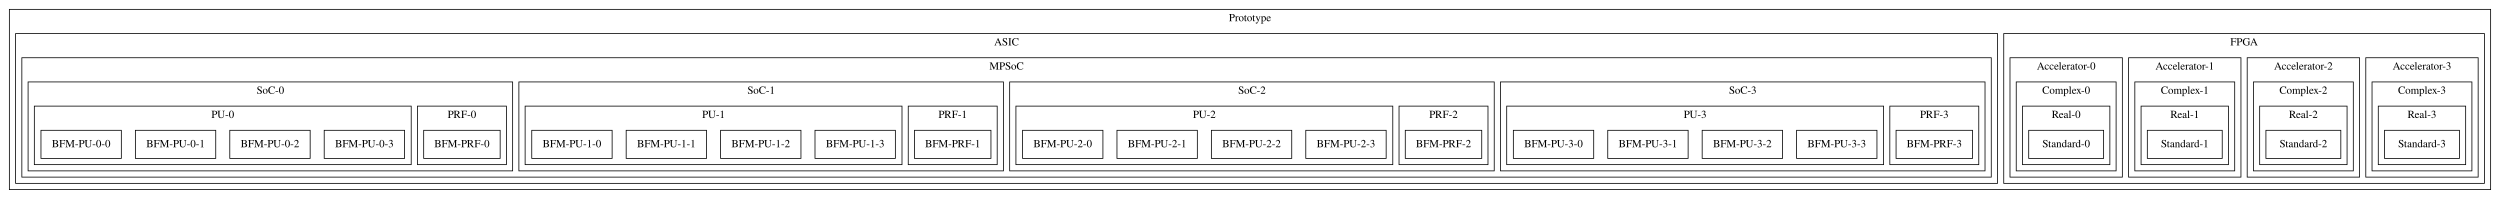
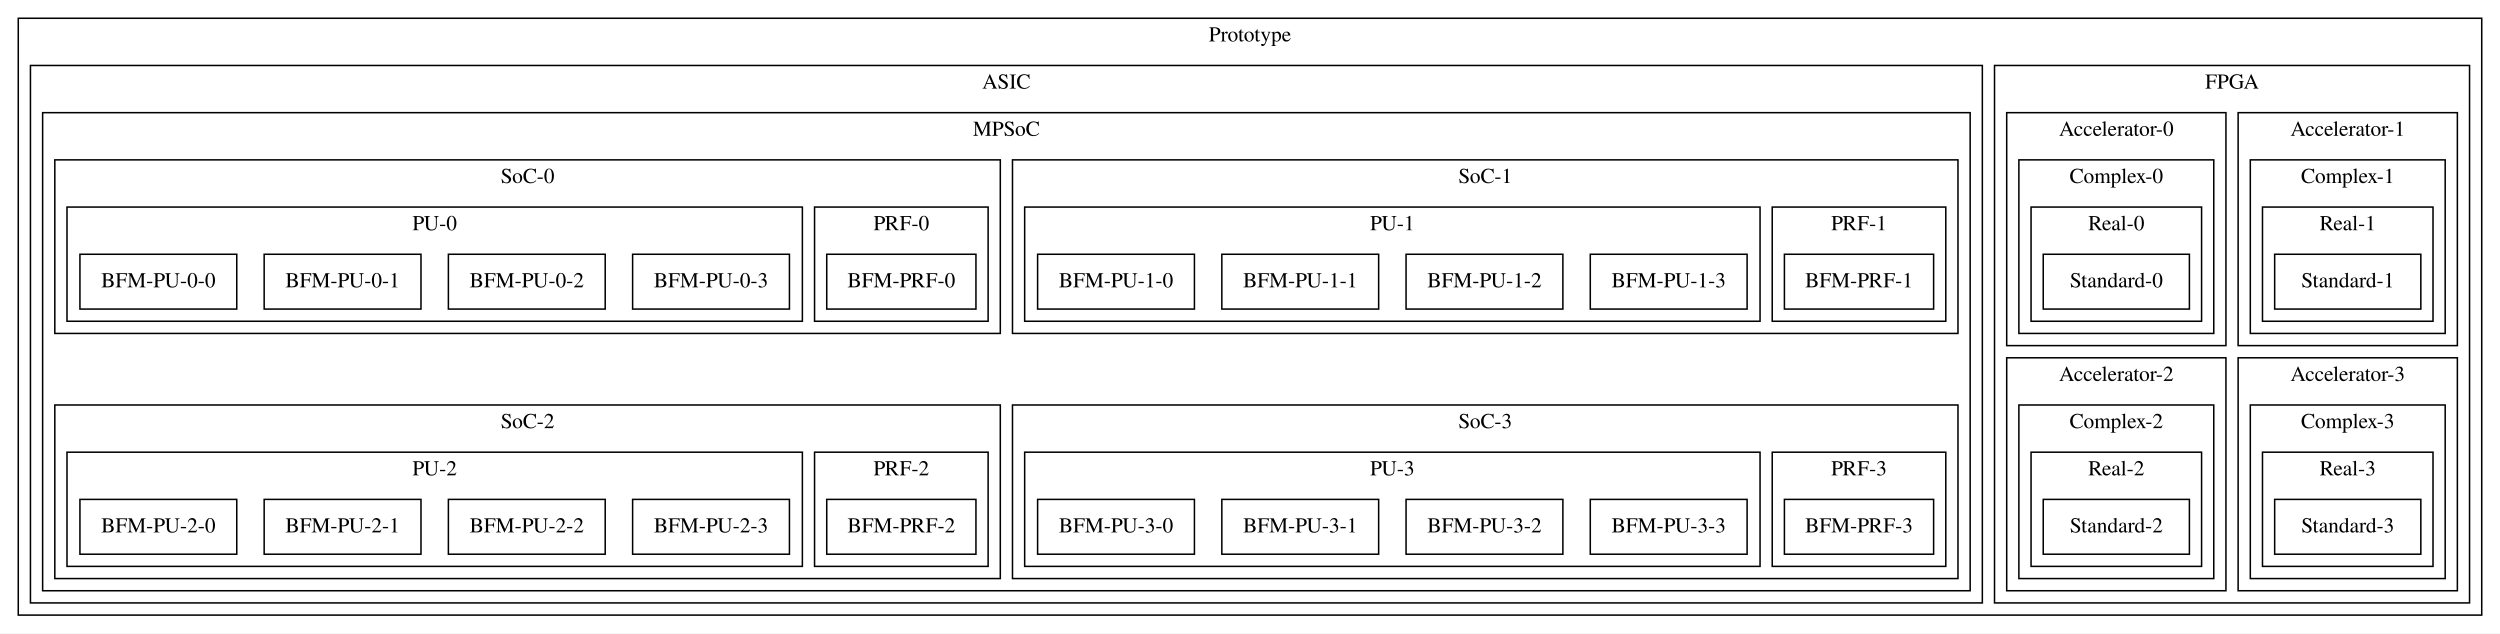
- <svg xmlns="http://www.w3.org/2000/svg" width="3204pt" height="255pt" viewBox="0.00 0.00 3204.00 255.00">
-   <g id="graph0" class="graph" transform="scale(1 1) rotate(0) translate(4 251)">
-     <polygon fill="white" stroke="transparent" points="-4,4 -4,-251 3200,-251 3200,4 -4,4" />
+ <svg xmlns="http://www.w3.org/2000/svg" width="1642pt" height="416pt" viewBox="0.00 0.00 1642.00 416.00">
+   <g id="graph0" class="graph" transform="scale(1 1) rotate(0) translate(4 412)">
+     <polygon fill="white" stroke="transparent" points="-4,4 -4,-412 1638,-412 1638,4 -4,4" />
    <g id="clust1" class="cluster">
-       <polygon fill="none" stroke="black" points="8,-8 8,-239 3188,-239 3188,-8 8,-8" />
-       <text text-anchor="middle" x="1598" y="-223.8" font-family="Times,serif" font-size="14.00">Prototype</text>
+       <polygon fill="none" stroke="black" points="8,-8 8,-400 1626,-400 1626,-8 8,-8" />
+       <text text-anchor="middle" x="817" y="-384.8" font-family="Times,serif" font-size="14.00">Prototype</text>
    </g>
    <g id="clust2" class="cluster">
-       <polygon fill="none" stroke="black" points="2564,-16 2564,-208 3180,-208 3180,-16 2564,-16" />
-       <text text-anchor="middle" x="2872" y="-192.8" font-family="Times,serif" font-size="14.00">FPGA</text>
+       <polygon fill="none" stroke="black" points="1306,-16 1306,-369 1618,-369 1618,-16 1306,-16" />
+       <text text-anchor="middle" x="1462" y="-353.8" font-family="Times,serif" font-size="14.00">FPGA</text>
    </g>
    <g id="clust3" class="cluster">
-       <polygon fill="none" stroke="black" points="3028,-24 3028,-177 3172,-177 3172,-24 3028,-24" />
-       <text text-anchor="middle" x="3100" y="-161.8" font-family="Times,serif" font-size="14.00">Accelerator-3</text>
+       <polygon fill="none" stroke="black" points="1466,-24 1466,-177 1610,-177 1610,-24 1466,-24" />
+       <text text-anchor="middle" x="1538" y="-161.8" font-family="Times,serif" font-size="14.00">Accelerator-3</text>
    </g>
    <g id="clust4" class="cluster">
-       <polygon fill="none" stroke="black" points="3036,-32 3036,-146 3164,-146 3164,-32 3036,-32" />
-       <text text-anchor="middle" x="3100" y="-130.8" font-family="Times,serif" font-size="14.00">Complex-3</text>
+       <polygon fill="none" stroke="black" points="1474,-32 1474,-146 1602,-146 1602,-32 1474,-32" />
+       <text text-anchor="middle" x="1538" y="-130.8" font-family="Times,serif" font-size="14.00">Complex-3</text>
    </g>
    <g id="clust5" class="cluster">
-       <polygon fill="none" stroke="black" points="3044,-40 3044,-115 3156,-115 3156,-40 3044,-40" />
-       <text text-anchor="middle" x="3100" y="-99.8" font-family="Times,serif" font-size="14.00">Real-3</text>
+       <polygon fill="none" stroke="black" points="1482,-40 1482,-115 1594,-115 1594,-40 1482,-40" />
+       <text text-anchor="middle" x="1538" y="-99.8" font-family="Times,serif" font-size="14.00">Real-3</text>
    </g>
    <g id="clust6" class="cluster">
-       <polygon fill="none" stroke="black" points="2876,-24 2876,-177 3020,-177 3020,-24 2876,-24" />
-       <text text-anchor="middle" x="2948" y="-161.8" font-family="Times,serif" font-size="14.00">Accelerator-2</text>
+       <polygon fill="none" stroke="black" points="1314,-24 1314,-177 1458,-177 1458,-24 1314,-24" />
+       <text text-anchor="middle" x="1386" y="-161.8" font-family="Times,serif" font-size="14.00">Accelerator-2</text>
    </g>
    <g id="clust7" class="cluster">
-       <polygon fill="none" stroke="black" points="2884,-32 2884,-146 3012,-146 3012,-32 2884,-32" />
-       <text text-anchor="middle" x="2948" y="-130.8" font-family="Times,serif" font-size="14.00">Complex-2</text>
+       <polygon fill="none" stroke="black" points="1322,-32 1322,-146 1450,-146 1450,-32 1322,-32" />
+       <text text-anchor="middle" x="1386" y="-130.8" font-family="Times,serif" font-size="14.00">Complex-2</text>
    </g>
    <g id="clust8" class="cluster">
-       <polygon fill="none" stroke="black" points="2892,-40 2892,-115 3004,-115 3004,-40 2892,-40" />
-       <text text-anchor="middle" x="2948" y="-99.8" font-family="Times,serif" font-size="14.00">Real-2</text>
+       <polygon fill="none" stroke="black" points="1330,-40 1330,-115 1442,-115 1442,-40 1330,-40" />
+       <text text-anchor="middle" x="1386" y="-99.8" font-family="Times,serif" font-size="14.00">Real-2</text>
    </g>
    <g id="clust9" class="cluster">
-       <polygon fill="none" stroke="black" points="2724,-24 2724,-177 2868,-177 2868,-24 2724,-24" />
-       <text text-anchor="middle" x="2796" y="-161.8" font-family="Times,serif" font-size="14.00">Accelerator-1</text>
+       <polygon fill="none" stroke="black" points="1466,-185 1466,-338 1610,-338 1610,-185 1466,-185" />
+       <text text-anchor="middle" x="1538" y="-322.8" font-family="Times,serif" font-size="14.00">Accelerator-1</text>
    </g>
    <g id="clust10" class="cluster">
-       <polygon fill="none" stroke="black" points="2732,-32 2732,-146 2860,-146 2860,-32 2732,-32" />
-       <text text-anchor="middle" x="2796" y="-130.8" font-family="Times,serif" font-size="14.00">Complex-1</text>
+       <polygon fill="none" stroke="black" points="1474,-193 1474,-307 1602,-307 1602,-193 1474,-193" />
+       <text text-anchor="middle" x="1538" y="-291.8" font-family="Times,serif" font-size="14.00">Complex-1</text>
    </g>
    <g id="clust11" class="cluster">
-       <polygon fill="none" stroke="black" points="2740,-40 2740,-115 2852,-115 2852,-40 2740,-40" />
-       <text text-anchor="middle" x="2796" y="-99.8" font-family="Times,serif" font-size="14.00">Real-1</text>
+       <polygon fill="none" stroke="black" points="1482,-201 1482,-276 1594,-276 1594,-201 1482,-201" />
+       <text text-anchor="middle" x="1538" y="-260.8" font-family="Times,serif" font-size="14.00">Real-1</text>
    </g>
    <g id="clust12" class="cluster">
-       <polygon fill="none" stroke="black" points="2572,-24 2572,-177 2716,-177 2716,-24 2572,-24" />
-       <text text-anchor="middle" x="2644" y="-161.8" font-family="Times,serif" font-size="14.00">Accelerator-0</text>
+       <polygon fill="none" stroke="black" points="1314,-185 1314,-338 1458,-338 1458,-185 1314,-185" />
+       <text text-anchor="middle" x="1386" y="-322.8" font-family="Times,serif" font-size="14.00">Accelerator-0</text>
    </g>
    <g id="clust13" class="cluster">
-       <polygon fill="none" stroke="black" points="2580,-32 2580,-146 2708,-146 2708,-32 2580,-32" />
-       <text text-anchor="middle" x="2644" y="-130.8" font-family="Times,serif" font-size="14.00">Complex-0</text>
+       <polygon fill="none" stroke="black" points="1322,-193 1322,-307 1450,-307 1450,-193 1322,-193" />
+       <text text-anchor="middle" x="1386" y="-291.8" font-family="Times,serif" font-size="14.00">Complex-0</text>
    </g>
    <g id="clust14" class="cluster">
-       <polygon fill="none" stroke="black" points="2588,-40 2588,-115 2700,-115 2700,-40 2588,-40" />
-       <text text-anchor="middle" x="2644" y="-99.8" font-family="Times,serif" font-size="14.00">Real-0</text>
+       <polygon fill="none" stroke="black" points="1330,-201 1330,-276 1442,-276 1442,-201 1330,-201" />
+       <text text-anchor="middle" x="1386" y="-260.8" font-family="Times,serif" font-size="14.00">Real-0</text>
    </g>
    <g id="clust15" class="cluster">
-       <polygon fill="none" stroke="black" points="16,-16 16,-208 2556,-208 2556,-16 16,-16" />
-       <text text-anchor="middle" x="1286" y="-192.8" font-family="Times,serif" font-size="14.00">ASIC</text>
+       <polygon fill="none" stroke="black" points="16,-16 16,-369 1298,-369 1298,-16 16,-16" />
+       <text text-anchor="middle" x="657" y="-353.8" font-family="Times,serif" font-size="14.00">ASIC</text>
    </g>
    <g id="clust16" class="cluster">
-       <polygon fill="none" stroke="black" points="24,-24 24,-177 2548,-177 2548,-24 24,-24" />
-       <text text-anchor="middle" x="1286" y="-161.8" font-family="Times,serif" font-size="14.00">MPSoC</text>
+       <polygon fill="none" stroke="black" points="24,-24 24,-338 1290,-338 1290,-24 24,-24" />
+       <text text-anchor="middle" x="657" y="-322.8" font-family="Times,serif" font-size="14.00">MPSoC</text>
    </g>
    <g id="clust17" class="cluster">
-       <polygon fill="none" stroke="black" points="1919,-32 1919,-146 2540,-146 2540,-32 1919,-32" />
-       <text text-anchor="middle" x="2229.5" y="-130.8" font-family="Times,serif" font-size="14.00">SoC-3</text>
+       <polygon fill="none" stroke="black" points="661,-32 661,-146 1282,-146 1282,-32 661,-32" />
+       <text text-anchor="middle" x="971.5" y="-130.8" font-family="Times,serif" font-size="14.00">SoC-3</text>
    </g>
    <g id="clust18" class="cluster">
-       <polygon fill="none" stroke="black" points="2418,-40 2418,-115 2532,-115 2532,-40 2418,-40" />
-       <text text-anchor="middle" x="2475" y="-99.8" font-family="Times,serif" font-size="14.00">PRF-3</text>
+       <polygon fill="none" stroke="black" points="1160,-40 1160,-115 1274,-115 1274,-40 1160,-40" />
+       <text text-anchor="middle" x="1217" y="-99.8" font-family="Times,serif" font-size="14.00">PRF-3</text>
    </g>
    <g id="clust19" class="cluster">
-       <polygon fill="none" stroke="black" points="1927,-40 1927,-115 2410,-115 2410,-40 1927,-40" />
-       <text text-anchor="middle" x="2168.5" y="-99.8" font-family="Times,serif" font-size="14.00">PU-3</text>
+       <polygon fill="none" stroke="black" points="669,-40 669,-115 1152,-115 1152,-40 669,-40" />
+       <text text-anchor="middle" x="910.5" y="-99.8" font-family="Times,serif" font-size="14.00">PU-3</text>
    </g>
    <g id="clust20" class="cluster">
-       <polygon fill="none" stroke="black" points="1290,-32 1290,-146 1911,-146 1911,-32 1290,-32" />
-       <text text-anchor="middle" x="1600.5" y="-130.8" font-family="Times,serif" font-size="14.00">SoC-2</text>
+       <polygon fill="none" stroke="black" points="32,-32 32,-146 653,-146 653,-32 32,-32" />
+       <text text-anchor="middle" x="342.5" y="-130.8" font-family="Times,serif" font-size="14.00">SoC-2</text>
    </g>
    <g id="clust21" class="cluster">
-       <polygon fill="none" stroke="black" points="1789,-40 1789,-115 1903,-115 1903,-40 1789,-40" />
-       <text text-anchor="middle" x="1846" y="-99.8" font-family="Times,serif" font-size="14.00">PRF-2</text>
+       <polygon fill="none" stroke="black" points="531,-40 531,-115 645,-115 645,-40 531,-40" />
+       <text text-anchor="middle" x="588" y="-99.8" font-family="Times,serif" font-size="14.00">PRF-2</text>
    </g>
    <g id="clust22" class="cluster">
-       <polygon fill="none" stroke="black" points="1298,-40 1298,-115 1781,-115 1781,-40 1298,-40" />
-       <text text-anchor="middle" x="1539.5" y="-99.8" font-family="Times,serif" font-size="14.00">PU-2</text>
+       <polygon fill="none" stroke="black" points="40,-40 40,-115 523,-115 523,-40 40,-40" />
+       <text text-anchor="middle" x="281.5" y="-99.8" font-family="Times,serif" font-size="14.00">PU-2</text>
    </g>
    <g id="clust23" class="cluster">
-       <polygon fill="none" stroke="black" points="661,-32 661,-146 1282,-146 1282,-32 661,-32" />
-       <text text-anchor="middle" x="971.5" y="-130.8" font-family="Times,serif" font-size="14.00">SoC-1</text>
+       <polygon fill="none" stroke="black" points="661,-193 661,-307 1282,-307 1282,-193 661,-193" />
+       <text text-anchor="middle" x="971.5" y="-291.8" font-family="Times,serif" font-size="14.00">SoC-1</text>
    </g>
    <g id="clust24" class="cluster">
-       <polygon fill="none" stroke="black" points="1160,-40 1160,-115 1274,-115 1274,-40 1160,-40" />
-       <text text-anchor="middle" x="1217" y="-99.8" font-family="Times,serif" font-size="14.00">PRF-1</text>
+       <polygon fill="none" stroke="black" points="1160,-201 1160,-276 1274,-276 1274,-201 1160,-201" />
+       <text text-anchor="middle" x="1217" y="-260.8" font-family="Times,serif" font-size="14.00">PRF-1</text>
    </g>
    <g id="clust25" class="cluster">
-       <polygon fill="none" stroke="black" points="669,-40 669,-115 1152,-115 1152,-40 669,-40" />
-       <text text-anchor="middle" x="910.5" y="-99.8" font-family="Times,serif" font-size="14.00">PU-1</text>
+       <polygon fill="none" stroke="black" points="669,-201 669,-276 1152,-276 1152,-201 669,-201" />
+       <text text-anchor="middle" x="910.5" y="-260.8" font-family="Times,serif" font-size="14.00">PU-1</text>
    </g>
    <g id="clust26" class="cluster">
-       <polygon fill="none" stroke="black" points="32,-32 32,-146 653,-146 653,-32 32,-32" />
-       <text text-anchor="middle" x="342.5" y="-130.8" font-family="Times,serif" font-size="14.00">SoC-0</text>
+       <polygon fill="none" stroke="black" points="32,-193 32,-307 653,-307 653,-193 32,-193" />
+       <text text-anchor="middle" x="342.5" y="-291.8" font-family="Times,serif" font-size="14.00">SoC-0</text>
    </g>
    <g id="clust27" class="cluster">
-       <polygon fill="none" stroke="black" points="531,-40 531,-115 645,-115 645,-40 531,-40" />
-       <text text-anchor="middle" x="588" y="-99.8" font-family="Times,serif" font-size="14.00">PRF-0</text>
+       <polygon fill="none" stroke="black" points="531,-201 531,-276 645,-276 645,-201 531,-201" />
+       <text text-anchor="middle" x="588" y="-260.8" font-family="Times,serif" font-size="14.00">PRF-0</text>
    </g>
    <g id="clust28" class="cluster">
-       <polygon fill="none" stroke="black" points="40,-40 40,-115 523,-115 523,-40 40,-40" />
-       <text text-anchor="middle" x="281.5" y="-99.8" font-family="Times,serif" font-size="14.00">PU-0</text>
+       <polygon fill="none" stroke="black" points="40,-201 40,-276 523,-276 523,-201 40,-201" />
+       <text text-anchor="middle" x="281.5" y="-260.8" font-family="Times,serif" font-size="14.00">PU-0</text>
    </g>
    <g id="node1" class="node">
-       <polygon fill="none" stroke="black" points="3148,-84 3052,-84 3052,-48 3148,-48 3148,-84" />
-       <text text-anchor="middle" x="3100" y="-62.3" font-family="Times,serif" font-size="14.00">Standard-3</text>
+       <polygon fill="none" stroke="black" points="1586,-84 1490,-84 1490,-48 1586,-48 1586,-84" />
+       <text text-anchor="middle" x="1538" y="-62.3" font-family="Times,serif" font-size="14.00">Standard-3</text>
    </g>
    <g id="node2" class="node">
-       <polygon fill="none" stroke="black" points="2996,-84 2900,-84 2900,-48 2996,-48 2996,-84" />
-       <text text-anchor="middle" x="2948" y="-62.3" font-family="Times,serif" font-size="14.00">Standard-2</text>
+       <polygon fill="none" stroke="black" points="1434,-84 1338,-84 1338,-48 1434,-48 1434,-84" />
+       <text text-anchor="middle" x="1386" y="-62.3" font-family="Times,serif" font-size="14.00">Standard-2</text>
    </g>
    <g id="node3" class="node">
-       <polygon fill="none" stroke="black" points="2844,-84 2748,-84 2748,-48 2844,-48 2844,-84" />
-       <text text-anchor="middle" x="2796" y="-62.3" font-family="Times,serif" font-size="14.00">Standard-1</text>
+       <polygon fill="none" stroke="black" points="1586,-245 1490,-245 1490,-209 1586,-209 1586,-245" />
+       <text text-anchor="middle" x="1538" y="-223.3" font-family="Times,serif" font-size="14.00">Standard-1</text>
    </g>
    <g id="node4" class="node">
-       <polygon fill="none" stroke="black" points="2692,-84 2596,-84 2596,-48 2692,-48 2692,-84" />
-       <text text-anchor="middle" x="2644" y="-62.3" font-family="Times,serif" font-size="14.00">Standard-0</text>
+       <polygon fill="none" stroke="black" points="1434,-245 1338,-245 1338,-209 1434,-209 1434,-245" />
+       <text text-anchor="middle" x="1386" y="-223.3" font-family="Times,serif" font-size="14.00">Standard-0</text>
    </g>
    <g id="node5" class="node">
-       <polygon fill="none" stroke="black" points="2524,-84 2426,-84 2426,-48 2524,-48 2524,-84" />
-       <text text-anchor="middle" x="2475" y="-62.3" font-family="Times,serif" font-size="14.00">BFM-PRF-3</text>
+       <polygon fill="none" stroke="black" points="1266,-84 1168,-84 1168,-48 1266,-48 1266,-84" />
+       <text text-anchor="middle" x="1217" y="-62.3" font-family="Times,serif" font-size="14.00">BFM-PRF-3</text>
    </g>
    <g id="node6" class="node">
-       <polygon fill="none" stroke="black" points="2401.5,-84 2298.5,-84 2298.5,-48 2401.5,-48 2401.5,-84" />
-       <text text-anchor="middle" x="2350" y="-62.3" font-family="Times,serif" font-size="14.00">BFM-PU-3-3</text>
+       <polygon fill="none" stroke="black" points="1143.5,-84 1040.5,-84 1040.5,-48 1143.5,-48 1143.5,-84" />
+       <text text-anchor="middle" x="1092" y="-62.3" font-family="Times,serif" font-size="14.00">BFM-PU-3-3</text>
    </g>
    <g id="node7" class="node">
-       <polygon fill="none" stroke="black" points="2280.5,-84 2177.5,-84 2177.5,-48 2280.5,-48 2280.5,-84" />
-       <text text-anchor="middle" x="2229" y="-62.3" font-family="Times,serif" font-size="14.00">BFM-PU-3-2</text>
+       <polygon fill="none" stroke="black" points="1022.5,-84 919.5,-84 919.5,-48 1022.5,-48 1022.5,-84" />
+       <text text-anchor="middle" x="971" y="-62.3" font-family="Times,serif" font-size="14.00">BFM-PU-3-2</text>
    </g>
    <g id="node8" class="node">
-       <polygon fill="none" stroke="black" points="2159.5,-84 2056.5,-84 2056.5,-48 2159.5,-48 2159.5,-84" />
-       <text text-anchor="middle" x="2108" y="-62.3" font-family="Times,serif" font-size="14.00">BFM-PU-3-1</text>
+       <polygon fill="none" stroke="black" points="901.5,-84 798.5,-84 798.5,-48 901.5,-48 901.5,-84" />
+       <text text-anchor="middle" x="850" y="-62.3" font-family="Times,serif" font-size="14.00">BFM-PU-3-1</text>
    </g>
    <g id="node9" class="node">
-       <polygon fill="none" stroke="black" points="2038.5,-84 1935.5,-84 1935.5,-48 2038.5,-48 2038.5,-84" />
-       <text text-anchor="middle" x="1987" y="-62.3" font-family="Times,serif" font-size="14.00">BFM-PU-3-0</text>
+       <polygon fill="none" stroke="black" points="780.5,-84 677.5,-84 677.5,-48 780.5,-48 780.5,-84" />
+       <text text-anchor="middle" x="729" y="-62.3" font-family="Times,serif" font-size="14.00">BFM-PU-3-0</text>
    </g>
    <g id="node10" class="node">
-       <polygon fill="none" stroke="black" points="1895,-84 1797,-84 1797,-48 1895,-48 1895,-84" />
-       <text text-anchor="middle" x="1846" y="-62.3" font-family="Times,serif" font-size="14.00">BFM-PRF-2</text>
+       <polygon fill="none" stroke="black" points="637,-84 539,-84 539,-48 637,-48 637,-84" />
+       <text text-anchor="middle" x="588" y="-62.3" font-family="Times,serif" font-size="14.00">BFM-PRF-2</text>
    </g>
    <g id="node11" class="node">
-       <polygon fill="none" stroke="black" points="1772.5,-84 1669.5,-84 1669.5,-48 1772.5,-48 1772.5,-84" />
-       <text text-anchor="middle" x="1721" y="-62.3" font-family="Times,serif" font-size="14.00">BFM-PU-2-3</text>
+       <polygon fill="none" stroke="black" points="514.5,-84 411.5,-84 411.5,-48 514.5,-48 514.5,-84" />
+       <text text-anchor="middle" x="463" y="-62.3" font-family="Times,serif" font-size="14.00">BFM-PU-2-3</text>
    </g>
    <g id="node12" class="node">
-       <polygon fill="none" stroke="black" points="1651.5,-84 1548.5,-84 1548.5,-48 1651.5,-48 1651.5,-84" />
-       <text text-anchor="middle" x="1600" y="-62.3" font-family="Times,serif" font-size="14.00">BFM-PU-2-2</text>
+       <polygon fill="none" stroke="black" points="393.5,-84 290.5,-84 290.5,-48 393.5,-48 393.5,-84" />
+       <text text-anchor="middle" x="342" y="-62.3" font-family="Times,serif" font-size="14.00">BFM-PU-2-2</text>
    </g>
    <g id="node13" class="node">
-       <polygon fill="none" stroke="black" points="1530.5,-84 1427.5,-84 1427.5,-48 1530.5,-48 1530.5,-84" />
-       <text text-anchor="middle" x="1479" y="-62.3" font-family="Times,serif" font-size="14.00">BFM-PU-2-1</text>
+       <polygon fill="none" stroke="black" points="272.5,-84 169.5,-84 169.5,-48 272.5,-48 272.5,-84" />
+       <text text-anchor="middle" x="221" y="-62.3" font-family="Times,serif" font-size="14.00">BFM-PU-2-1</text>
    </g>
    <g id="node14" class="node">
-       <polygon fill="none" stroke="black" points="1409.5,-84 1306.5,-84 1306.5,-48 1409.5,-48 1409.5,-84" />
-       <text text-anchor="middle" x="1358" y="-62.3" font-family="Times,serif" font-size="14.00">BFM-PU-2-0</text>
+       <polygon fill="none" stroke="black" points="151.5,-84 48.5,-84 48.5,-48 151.5,-48 151.5,-84" />
+       <text text-anchor="middle" x="100" y="-62.3" font-family="Times,serif" font-size="14.00">BFM-PU-2-0</text>
    </g>
    <g id="node15" class="node">
-       <polygon fill="none" stroke="black" points="1266,-84 1168,-84 1168,-48 1266,-48 1266,-84" />
-       <text text-anchor="middle" x="1217" y="-62.3" font-family="Times,serif" font-size="14.00">BFM-PRF-1</text>
+       <polygon fill="none" stroke="black" points="1266,-245 1168,-245 1168,-209 1266,-209 1266,-245" />
+       <text text-anchor="middle" x="1217" y="-223.3" font-family="Times,serif" font-size="14.00">BFM-PRF-1</text>
    </g>
    <g id="node16" class="node">
-       <polygon fill="none" stroke="black" points="1143.5,-84 1040.5,-84 1040.5,-48 1143.5,-48 1143.5,-84" />
-       <text text-anchor="middle" x="1092" y="-62.3" font-family="Times,serif" font-size="14.00">BFM-PU-1-3</text>
+       <polygon fill="none" stroke="black" points="1143.5,-245 1040.5,-245 1040.5,-209 1143.5,-209 1143.5,-245" />
+       <text text-anchor="middle" x="1092" y="-223.3" font-family="Times,serif" font-size="14.00">BFM-PU-1-3</text>
    </g>
    <g id="node17" class="node">
-       <polygon fill="none" stroke="black" points="1022.5,-84 919.5,-84 919.5,-48 1022.5,-48 1022.5,-84" />
-       <text text-anchor="middle" x="971" y="-62.3" font-family="Times,serif" font-size="14.00">BFM-PU-1-2</text>
+       <polygon fill="none" stroke="black" points="1022.5,-245 919.5,-245 919.5,-209 1022.5,-209 1022.5,-245" />
+       <text text-anchor="middle" x="971" y="-223.3" font-family="Times,serif" font-size="14.00">BFM-PU-1-2</text>
    </g>
    <g id="node18" class="node">
-       <polygon fill="none" stroke="black" points="901.5,-84 798.5,-84 798.5,-48 901.5,-48 901.5,-84" />
-       <text text-anchor="middle" x="850" y="-62.3" font-family="Times,serif" font-size="14.00">BFM-PU-1-1</text>
+       <polygon fill="none" stroke="black" points="901.5,-245 798.5,-245 798.5,-209 901.5,-209 901.5,-245" />
+       <text text-anchor="middle" x="850" y="-223.3" font-family="Times,serif" font-size="14.00">BFM-PU-1-1</text>
    </g>
    <g id="node19" class="node">
-       <polygon fill="none" stroke="black" points="780.5,-84 677.5,-84 677.5,-48 780.5,-48 780.5,-84" />
-       <text text-anchor="middle" x="729" y="-62.3" font-family="Times,serif" font-size="14.00">BFM-PU-1-0</text>
+       <polygon fill="none" stroke="black" points="780.5,-245 677.5,-245 677.5,-209 780.5,-209 780.5,-245" />
+       <text text-anchor="middle" x="729" y="-223.3" font-family="Times,serif" font-size="14.00">BFM-PU-1-0</text>
    </g>
    <g id="node20" class="node">
-       <polygon fill="none" stroke="black" points="637,-84 539,-84 539,-48 637,-48 637,-84" />
-       <text text-anchor="middle" x="588" y="-62.3" font-family="Times,serif" font-size="14.00">BFM-PRF-0</text>
+       <polygon fill="none" stroke="black" points="637,-245 539,-245 539,-209 637,-209 637,-245" />
+       <text text-anchor="middle" x="588" y="-223.3" font-family="Times,serif" font-size="14.00">BFM-PRF-0</text>
    </g>
    <g id="node21" class="node">
-       <polygon fill="none" stroke="black" points="514.5,-84 411.5,-84 411.5,-48 514.5,-48 514.5,-84" />
-       <text text-anchor="middle" x="463" y="-62.3" font-family="Times,serif" font-size="14.00">BFM-PU-0-3</text>
+       <polygon fill="none" stroke="black" points="514.5,-245 411.5,-245 411.5,-209 514.5,-209 514.5,-245" />
+       <text text-anchor="middle" x="463" y="-223.3" font-family="Times,serif" font-size="14.00">BFM-PU-0-3</text>
    </g>
    <g id="node22" class="node">
-       <polygon fill="none" stroke="black" points="393.5,-84 290.5,-84 290.5,-48 393.5,-48 393.5,-84" />
-       <text text-anchor="middle" x="342" y="-62.3" font-family="Times,serif" font-size="14.00">BFM-PU-0-2</text>
+       <polygon fill="none" stroke="black" points="393.5,-245 290.5,-245 290.5,-209 393.5,-209 393.5,-245" />
+       <text text-anchor="middle" x="342" y="-223.3" font-family="Times,serif" font-size="14.00">BFM-PU-0-2</text>
    </g>
    <g id="node23" class="node">
-       <polygon fill="none" stroke="black" points="272.5,-84 169.5,-84 169.5,-48 272.5,-48 272.5,-84" />
-       <text text-anchor="middle" x="221" y="-62.3" font-family="Times,serif" font-size="14.00">BFM-PU-0-1</text>
+       <polygon fill="none" stroke="black" points="272.5,-245 169.5,-245 169.5,-209 272.5,-209 272.5,-245" />
+       <text text-anchor="middle" x="221" y="-223.3" font-family="Times,serif" font-size="14.00">BFM-PU-0-1</text>
    </g>
    <g id="node24" class="node">
-       <polygon fill="none" stroke="black" points="151.5,-84 48.5,-84 48.5,-48 151.5,-48 151.5,-84" />
-       <text text-anchor="middle" x="100" y="-62.3" font-family="Times,serif" font-size="14.00">BFM-PU-0-0</text>
+       <polygon fill="none" stroke="black" points="151.5,-245 48.5,-245 48.5,-209 151.5,-209 151.5,-245" />
+       <text text-anchor="middle" x="100" y="-223.3" font-family="Times,serif" font-size="14.00">BFM-PU-0-0</text>
    </g>
  </g>
</svg>
